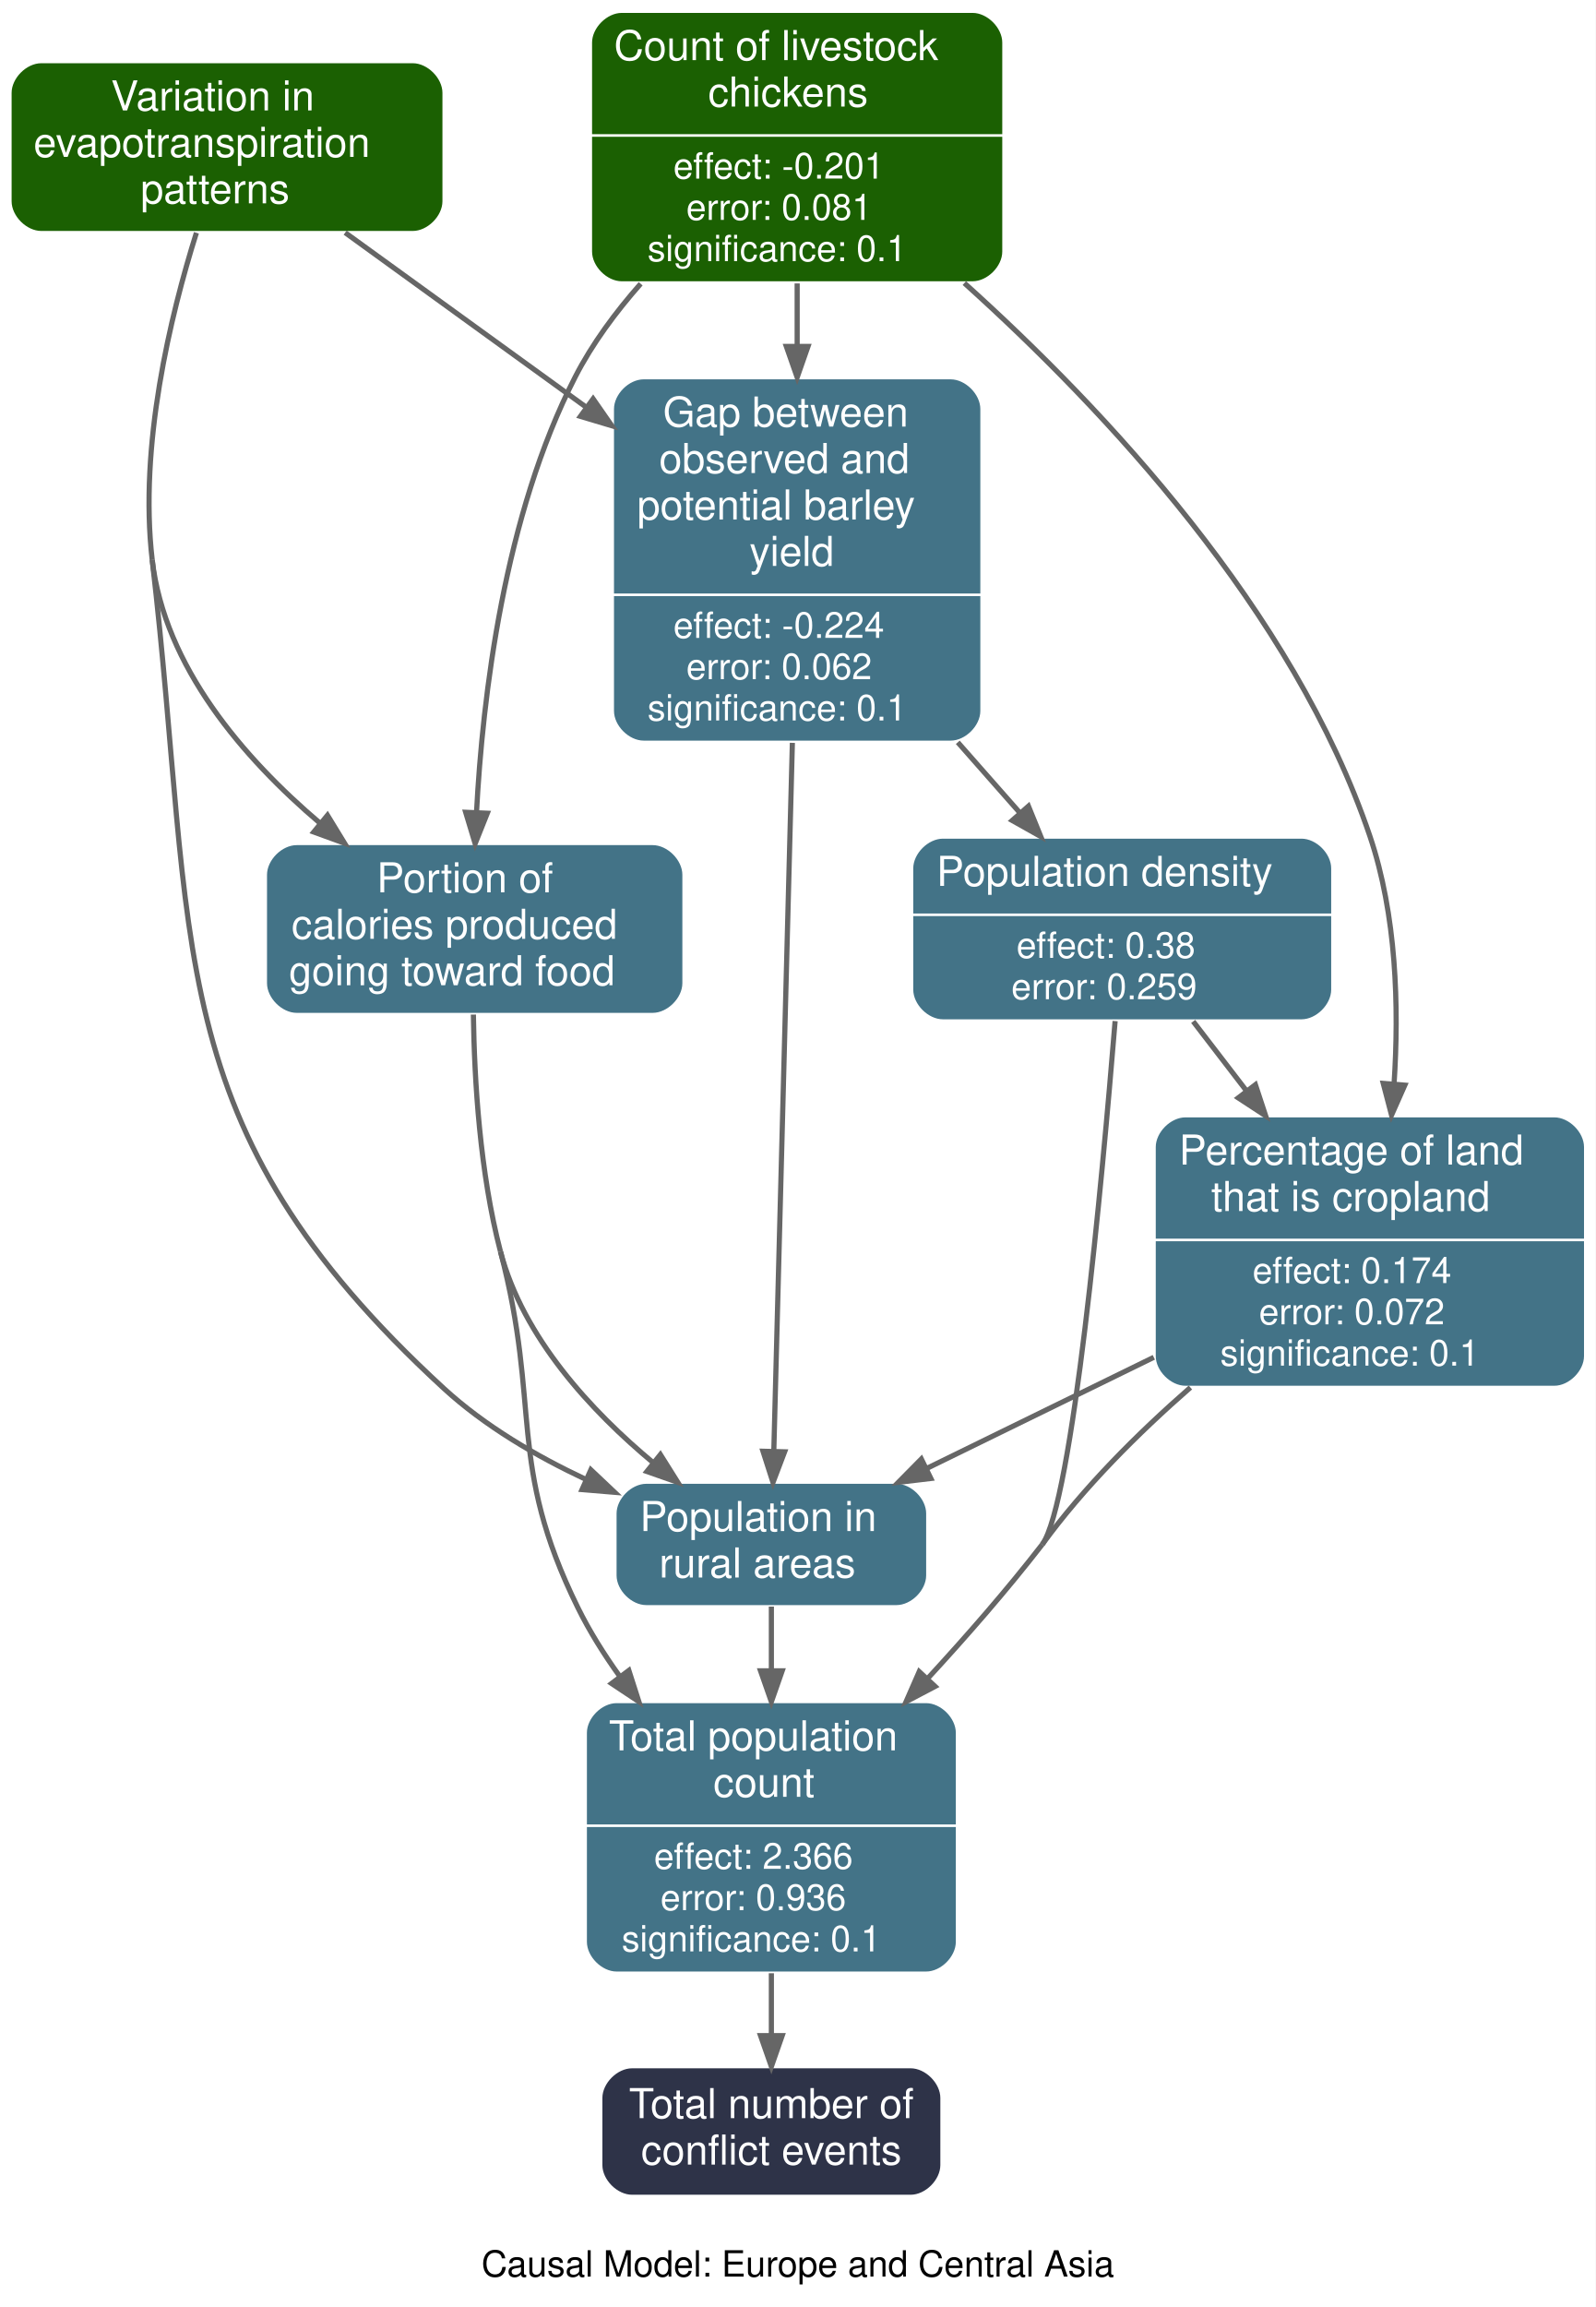
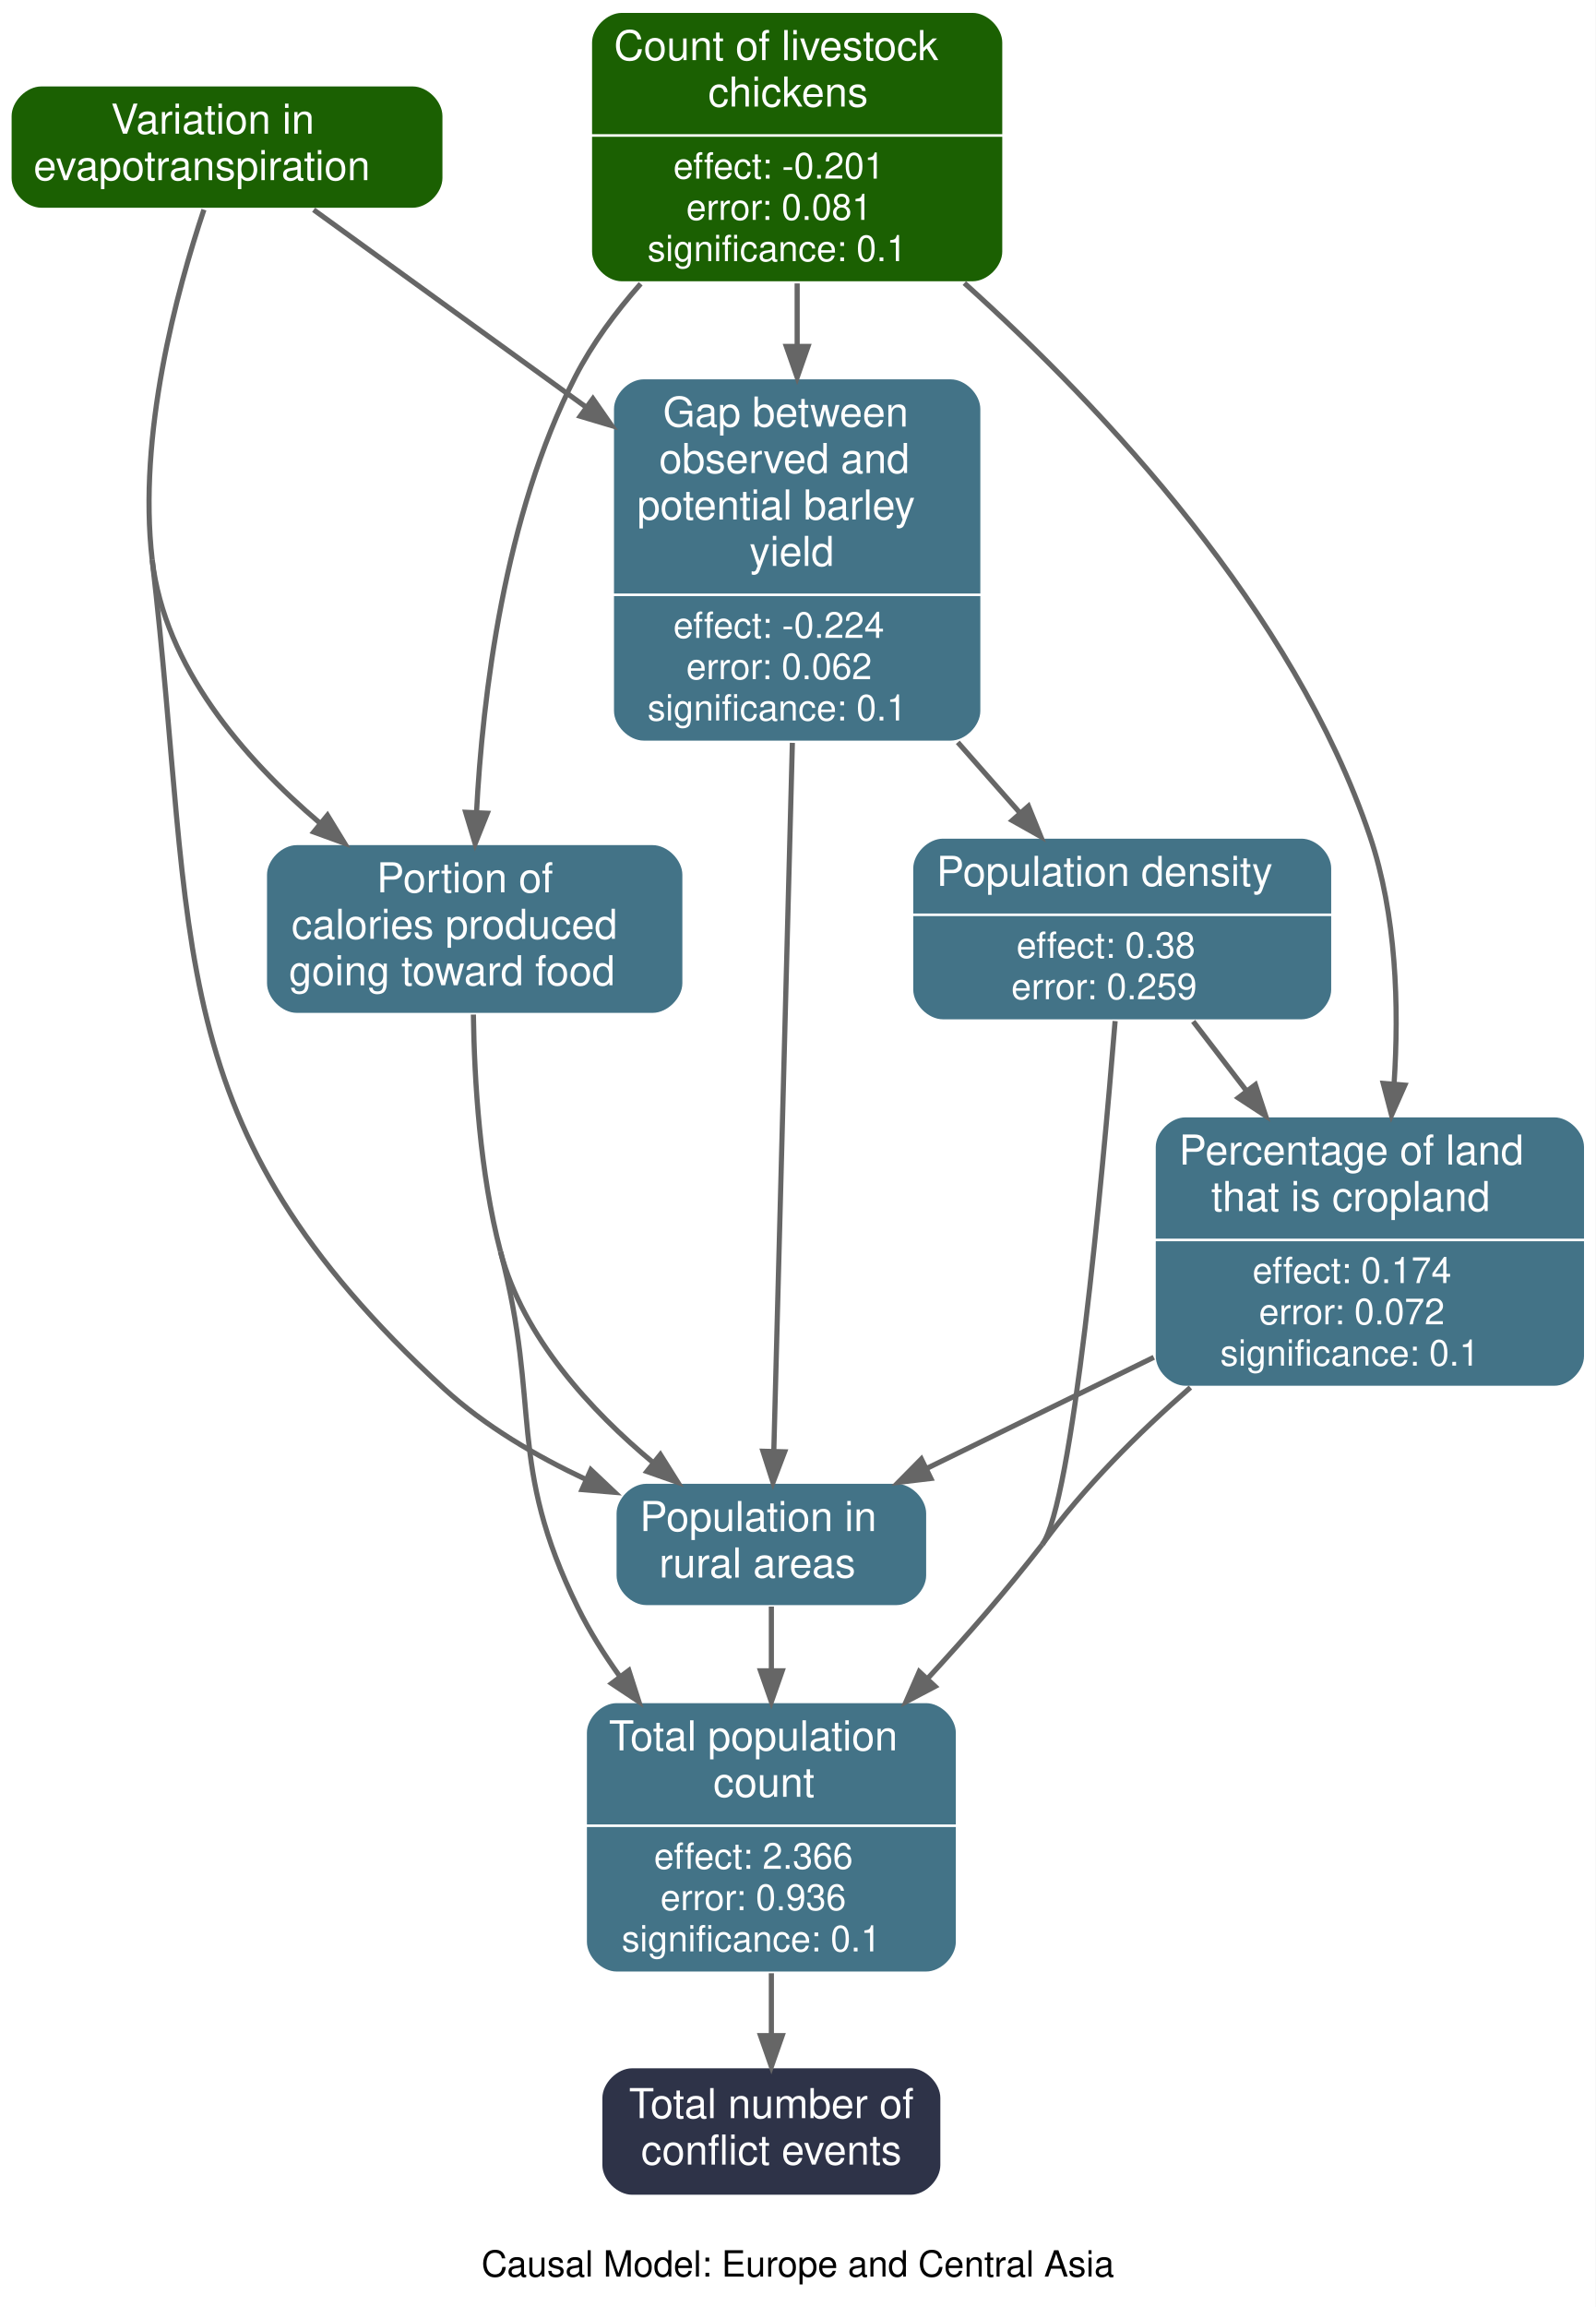
<svg xmlns="http://www.w3.org/2000/svg" width="" height="" viewBox="0.00 0.00 618.50 894.00" preserveAspectRatio="xMinYMin">
  <g id="graph0" class="graph" transform="scale(1 1) rotate(0) translate(4 890)">
    <polygon fill="#ffffff" stroke="transparent" points="-4,4 -4,-890 614.5,-890 614.5,4 -4,4" />
    <text text-anchor="middle" x="305.25" y="-7.8" font-family="Helvetica, Arial, sans-serif" font-size="14.00" fill="#000000">Causal Model: Europe and Central Asia</text>
    <g id="node1" class="node rankA">
-       <path fill="none" stroke="#000000" d="M12,-800C12,-800 156,-800 156,-800 162,-800 168,-806 168,-812 168,-812 168,-854 168,-854 168,-860 162,-866 156,-866 156,-866 12,-866 12,-866 6,-866 0,-860 0,-854 0,-854 0,-812 0,-812 0,-806 6,-800 12,-800" />
-       <text text-anchor="start" x="39" y="-847.2" font-family="Helvetica, Arial, sans-serif" font-size="16.00" fill="#000000">Variation in</text>
-       <text text-anchor="start" x="9" y="-829.2" font-family="Helvetica, Arial, sans-serif" font-size="16.00" fill="#000000">evapotranspiration</text>
-       <text text-anchor="start" x="50.5" y="-811.2" font-family="Helvetica, Arial, sans-serif" font-size="16.00" fill="#000000">patterns</text>
+       <path fill="none" stroke="#000000" d="M12,-809C12,-809 156,-809 156,-809 162,-809 168,-815 168,-821 168,-821 168,-845 168,-845 168,-851 162,-857 156,-857 156,-857 12,-857 12,-857 6,-857 0,-851 0,-845 0,-845 0,-821 0,-821 0,-815 6,-809 12,-809" />
+       <text text-anchor="start" x="39" y="-838.2" font-family="Helvetica, Arial, sans-serif" font-size="16.00" fill="#000000">Variation in</text>
+       <text text-anchor="start" x="9" y="-820.2" font-family="Helvetica, Arial, sans-serif" font-size="16.00" fill="#000000">evapotranspiration</text>
    </g>
    <g id="node3" class="node rankB">
      <path fill="none" stroke="#000000" d="M245.5,-602.5C245.5,-602.5 364.5,-602.5 364.5,-602.5 370.5,-602.5 376.5,-608.5 376.5,-614.5 376.5,-614.5 376.5,-731.5 376.5,-731.5 376.5,-737.5 370.5,-743.5 364.5,-743.5 364.5,-743.5 245.5,-743.5 245.5,-743.5 239.5,-743.5 233.5,-737.5 233.5,-731.5 233.5,-731.5 233.5,-614.5 233.5,-614.5 233.5,-608.5 239.5,-602.5 245.5,-602.5" />
      <text text-anchor="start" x="253" y="-724.7" font-family="Helvetica, Arial, sans-serif" font-size="16.00" fill="#000000">Gap between</text>
      <text text-anchor="start" x="251.5" y="-706.7" font-family="Helvetica, Arial, sans-serif" font-size="16.00" fill="#000000">observed and</text>
      <text text-anchor="start" x="243" y="-688.7" font-family="Helvetica, Arial, sans-serif" font-size="16.00" fill="#000000">potential barley</text>
      <text text-anchor="start" x="286.5" y="-670.7" font-family="Helvetica, Arial, sans-serif" font-size="16.00" fill="#000000">yield</text>
      <polyline fill="none" stroke="#000000" points="233.5,-659.5 376.5,-659.5 " />
      <text text-anchor="start" x="257" y="-642.8" font-family="Helvetica, Arial, sans-serif" font-size="14.00" fill="#000000">effect: -0.224</text>
      <text text-anchor="start" x="262" y="-626.8" font-family="Helvetica, Arial, sans-serif" font-size="14.00" fill="#000000">error: 0.062</text>
      <text text-anchor="start" x="247" y="-610.8" font-family="Helvetica, Arial, sans-serif" font-size="14.00" fill="#000000">significance: 0.1</text>
    </g>
    <g id="edge1" class="edge">
-       <path fill="none" stroke="#666666" stroke-width="2" d="M129.791,-799.848C156.715,-780.356 191.552,-755.134 223.062,-732.321" />
-       <polygon fill="#666666" stroke="#666666" stroke-width="2" points="225.905,-735.449 233.162,-725.01 220.979,-728.645 225.905,-735.449" />
+       <path fill="none" stroke="#666666" stroke-width="2" d="M117.565,-808.699C145.49,-788.483 186.427,-758.845 222.926,-732.42" />
+       <polygon fill="#666666" stroke="#666666" stroke-width="2" points="225.831,-735.502 233.088,-725.063 220.905,-728.698 225.831,-735.502" />
    </g>
    <g id="node4" class="node rankB">
      <path fill="none" stroke="#000000" d="M246.5,-267.5C246.5,-267.5 343.5,-267.5 343.5,-267.5 349.5,-267.5 355.5,-273.5 355.5,-279.5 355.5,-279.5 355.5,-303.5 355.5,-303.5 355.5,-309.5 349.5,-315.5 343.5,-315.5 343.5,-315.5 246.5,-315.5 246.5,-315.5 240.5,-315.5 234.5,-309.5 234.5,-303.5 234.5,-303.5 234.5,-279.5 234.5,-279.5 234.5,-273.5 240.5,-267.5 246.5,-267.5" />
      <text text-anchor="start" x="244" y="-296.7" font-family="Helvetica, Arial, sans-serif" font-size="16.00" fill="#000000">Population in</text>
      <text text-anchor="start" x="251.5" y="-278.7" font-family="Helvetica, Arial, sans-serif" font-size="16.00" fill="#000000">rural areas</text>
    </g>
    <g id="edge2" class="edge">
-       <path fill="none" stroke="#666666" stroke-width="2" d="M72.131,-799.78C62.004,-767.546 49.837,-717.162 55,-673" />
+       <path fill="none" stroke="#666666" stroke-width="2" d="M75.043,-808.747C64.567,-777.523 49.33,-721.508 55,-673" />
      <path fill="none" stroke="#666666" stroke-width="2" d="M55,-673C72.561,-522.775 56.636,-454.343 168,-352 183.857,-337.427 203.86,-325.715 223.27,-316.622" />
      <polygon fill="#666666" stroke="#666666" stroke-width="2" points="225.034,-320.434 234.276,-311.704 221.607,-312.765 225.034,-320.434" />
    </g>
    <g id="node8" class="node rankB">
      <path fill="none" stroke="#000000" d="M111,-497C111,-497 249,-497 249,-497 255,-497 261,-503 261,-509 261,-509 261,-551 261,-551 261,-557 255,-563 249,-563 249,-563 111,-563 111,-563 105,-563 99,-557 99,-551 99,-551 99,-509 99,-509 99,-503 105,-497 111,-497" />
      <text text-anchor="start" x="142" y="-544.2" font-family="Helvetica, Arial, sans-serif" font-size="16.00" fill="#000000">Portion of</text>
      <text text-anchor="start" x="109" y="-526.2" font-family="Helvetica, Arial, sans-serif" font-size="16.00" fill="#000000">calories produced</text>
      <text text-anchor="start" x="108" y="-508.2" font-family="Helvetica, Arial, sans-serif" font-size="16.00" fill="#000000">going toward food</text>
    </g>
    <g id="edge3" class="edge">
      <path fill="none" stroke="#666666" stroke-width="2" d="M55,-673C59.837,-631.626 90.339,-596.263 119.998,-571.054" />
      <polygon fill="#666666" stroke="#666666" stroke-width="2" points="122.934,-574.079 129.565,-563.232 117.617,-567.577 122.934,-574.079" />
    </g>
    <g id="node2" class="node rankA">
      <path fill="none" stroke="#000000" d="M237,-780.5C237,-780.5 373,-780.5 373,-780.5 379,-780.5 385,-786.5 385,-792.5 385,-792.5 385,-873.5 385,-873.5 385,-879.5 379,-885.5 373,-885.5 373,-885.5 237,-885.5 237,-885.5 231,-885.5 225,-879.5 225,-873.5 225,-873.5 225,-792.5 225,-792.5 225,-786.5 231,-780.5 237,-780.5" />
      <text text-anchor="start" x="234" y="-866.7" font-family="Helvetica, Arial, sans-serif" font-size="16.00" fill="#000000">Count of livestock</text>
      <text text-anchor="start" x="270.5" y="-848.7" font-family="Helvetica, Arial, sans-serif" font-size="16.00" fill="#000000">chickens</text>
      <polyline fill="none" stroke="#000000" points="225,-837.5 385,-837.5 " />
      <text text-anchor="start" x="257" y="-820.8" font-family="Helvetica, Arial, sans-serif" font-size="14.00" fill="#000000">effect: -0.201</text>
      <text text-anchor="start" x="262" y="-804.8" font-family="Helvetica, Arial, sans-serif" font-size="14.00" fill="#000000">error: 0.081</text>
      <text text-anchor="start" x="247" y="-788.8" font-family="Helvetica, Arial, sans-serif" font-size="14.00" fill="#000000">significance: 0.1</text>
    </g>
    <g id="edge4" class="edge">
      <path fill="none" stroke="#666666" stroke-width="2" d="M305,-780.167C305,-772.338 305,-764.117 305,-755.854" />
      <polygon fill="#666666" stroke="#666666" stroke-width="2" points="309.2,-755.76 305,-743.761 300.8,-755.761 309.2,-755.76" />
    </g>
    <g id="node5" class="node rankB">
      <path fill="none" stroke="#000000" d="M455.5,-352.5C455.5,-352.5 598.5,-352.5 598.5,-352.5 604.5,-352.5 610.5,-358.5 610.5,-364.5 610.5,-364.5 610.5,-445.5 610.5,-445.5 610.5,-451.5 604.5,-457.5 598.5,-457.5 598.5,-457.5 455.5,-457.5 455.5,-457.5 449.5,-457.5 443.5,-451.5 443.5,-445.5 443.5,-445.5 443.5,-364.5 443.5,-364.5 443.5,-358.5 449.5,-352.5 455.5,-352.5" />
      <text text-anchor="start" x="453" y="-438.7" font-family="Helvetica, Arial, sans-serif" font-size="16.00" fill="#000000">Percentage of land</text>
      <text text-anchor="start" x="465.5" y="-420.7" font-family="Helvetica, Arial, sans-serif" font-size="16.00" fill="#000000">that is cropland</text>
      <polyline fill="none" stroke="#000000" points="443.5,-409.5 610.5,-409.5 " />
      <text text-anchor="start" x="481.5" y="-392.8" font-family="Helvetica, Arial, sans-serif" font-size="14.00" fill="#000000">effect: 0.174</text>
      <text text-anchor="start" x="484" y="-376.8" font-family="Helvetica, Arial, sans-serif" font-size="14.00" fill="#000000">error: 0.072</text>
      <text text-anchor="start" x="469" y="-360.8" font-family="Helvetica, Arial, sans-serif" font-size="14.00" fill="#000000">significance: 0.1</text>
    </g>
    <g id="edge5" class="edge">
      <path fill="none" stroke="#666666" stroke-width="2" d="M369.806,-780.305C424.159,-731.42 497.491,-653.228 527,-566 537.313,-535.515 538.35,-499.885 536.368,-469.904" />
      <polygon fill="#666666" stroke="#666666" stroke-width="2" points="540.547,-469.484 535.393,-457.862 532.175,-470.161 540.547,-469.484" />
    </g>
    <g id="edge6" class="edge">
      <path fill="none" stroke="#666666" stroke-width="2" d="M244.339,-780.039C234.598,-769.007 225.574,-756.807 219,-744 191.412,-690.259 183.074,-620.125 180.7,-575.066" />
      <polygon fill="#666666" stroke="#666666" stroke-width="2" points="184.895,-574.863 180.178,-563.057 176.503,-575.228 184.895,-574.863" />
    </g>
    <g id="edge7" class="edge">
      <path fill="none" stroke="#666666" stroke-width="2" d="M303.142,-602.137C301.012,-520.863 297.602,-390.758 295.953,-327.871" />
      <polygon fill="#666666" stroke="#666666" stroke-width="2" points="300.142,-327.399 295.63,-315.514 291.745,-327.62 300.142,-327.399" />
    </g>
    <g id="node7" class="node rankB">
      <path fill="none" stroke="#000000" d="M361.5,-494.5C361.5,-494.5 500.5,-494.5 500.5,-494.5 506.5,-494.5 512.5,-500.5 512.5,-506.5 512.5,-506.5 512.5,-553.5 512.5,-553.5 512.5,-559.5 506.5,-565.5 500.5,-565.5 500.5,-565.5 361.5,-565.5 361.5,-565.5 355.5,-565.5 349.5,-559.5 349.5,-553.5 349.5,-553.5 349.5,-506.5 349.5,-506.5 349.5,-500.5 355.5,-494.5 361.5,-494.5" />
      <text text-anchor="start" x="359" y="-546.7" font-family="Helvetica, Arial, sans-serif" font-size="16.00" fill="#000000">Population density</text>
      <polyline fill="none" stroke="#000000" points="349.5,-535.5 512.5,-535.5 " />
      <text text-anchor="start" x="390" y="-518.8" font-family="Helvetica, Arial, sans-serif" font-size="14.00" fill="#000000">effect: 0.38</text>
      <text text-anchor="start" x="388" y="-502.8" font-family="Helvetica, Arial, sans-serif" font-size="14.00" fill="#000000">error: 0.259</text>
    </g>
    <g id="edge8" class="edge">
      <path fill="none" stroke="#666666" stroke-width="2" d="M367.262,-602.338C375.457,-593.036 383.67,-583.716 391.344,-575.007" />
      <polygon fill="#666666" stroke="#666666" stroke-width="2" points="394.651,-577.606 399.433,-565.826 388.349,-572.052 394.651,-577.606" />
    </g>
    <g id="node6" class="node rankB">
      <path fill="none" stroke="#000000" d="M235,-125.5C235,-125.5 355,-125.5 355,-125.5 361,-125.5 367,-131.5 367,-137.5 367,-137.5 367,-218.5 367,-218.5 367,-224.5 361,-230.5 355,-230.5 355,-230.5 235,-230.5 235,-230.5 229,-230.5 223,-224.5 223,-218.5 223,-218.5 223,-137.5 223,-137.5 223,-131.5 229,-125.5 235,-125.5" />
      <text text-anchor="start" x="232" y="-211.7" font-family="Helvetica, Arial, sans-serif" font-size="16.00" fill="#000000">Total population</text>
      <text text-anchor="start" x="272.5" y="-193.7" font-family="Helvetica, Arial, sans-serif" font-size="16.00" fill="#000000">count</text>
      <polyline fill="none" stroke="#000000" points="223,-182.5 367,-182.5 " />
      <text text-anchor="start" x="249.5" y="-165.8" font-family="Helvetica, Arial, sans-serif" font-size="14.00" fill="#000000">effect: 2.366</text>
      <text text-anchor="start" x="252" y="-149.8" font-family="Helvetica, Arial, sans-serif" font-size="14.00" fill="#000000">error: 0.936</text>
      <text text-anchor="start" x="237" y="-133.8" font-family="Helvetica, Arial, sans-serif" font-size="14.00" fill="#000000">significance: 0.1</text>
    </g>
    <g id="edge9" class="edge">
      <path fill="none" stroke="#666666" stroke-width="2" d="M295,-267.43C295,-260.003 295,-251.444 295,-242.627" />
      <polygon fill="#666666" stroke="#666666" stroke-width="2" points="299.2,-242.524 295,-230.524 290.8,-242.524 299.2,-242.524" />
    </g>
    <g id="edge10" class="edge">
      <path fill="none" stroke="#666666" stroke-width="2" d="M443.243,-364.024C414.039,-349.737 381.875,-334.001 354.991,-320.849" />
      <polygon fill="#666666" stroke="#666666" stroke-width="2" points="356.826,-317.071 344.201,-315.57 353.135,-324.617 356.826,-317.071" />
    </g>
    <g id="edge11" class="edge">
      <path fill="none" stroke="#666666" stroke-width="2" d="M457.434,-352.326C437.117,-334.585 416.077,-313.629 400,-291.5" />
    </g>
    <g id="node9" class="node rankC">
      <path fill="none" stroke="#000000" d="M349,-89C349,-89 241,-89 241,-89 235,-89 229,-83 229,-77 229,-77 229,-51 229,-51 229,-45 235,-39 241,-39 241,-39 349,-39 349,-39 355,-39 361,-45 361,-51 361,-51 361,-77 361,-77 361,-83 355,-89 349,-89" />
      <text text-anchor="middle" x="295" y="-69.2" font-family="Helvetica, Arial, sans-serif" font-size="16.00" fill="#000000">Total number of</text>
      <text text-anchor="middle" x="295" y="-51.2" font-family="Helvetica, Arial, sans-serif" font-size="16.00" fill="#000000">conflict events</text>
    </g>
    <g id="edge12" class="edge">
      <path fill="none" stroke="#666666" stroke-width="2" d="M295,-125.338C295,-117.265 295,-109.076 295,-101.422" />
      <polygon fill="#666666" stroke="#666666" stroke-width="2" points="299.2,-101.163 295,-89.163 290.8,-101.163 299.2,-101.163" />
    </g>
    <g id="edge13" class="edge">
      <path fill="none" stroke="#666666" stroke-width="2" d="M458.51,-494.18C465.007,-485.72 472.121,-476.457 479.228,-467.203" />
      <polygon fill="#666666" stroke="#666666" stroke-width="2" points="482.628,-469.672 486.606,-457.597 475.966,-464.556 482.628,-469.672" />
    </g>
    <g id="edge14" class="edge">
      <path fill="none" stroke="#666666" stroke-width="2" d="M428.246,-494.31C423.147,-431.801 411.688,-307.588 400,-291.5" />
      <path fill="none" stroke="#666666" stroke-width="2" d="M400,-291.5C386.408,-273.952 370.642,-255.899 355.524,-239.497" />
      <polygon fill="#666666" stroke="#666666" stroke-width="2" points="358.462,-236.489 347.21,-230.569 352.314,-242.213 358.462,-236.489" />
    </g>
    <g id="edge15" class="edge">
      <path fill="none" stroke="#666666" stroke-width="2" d="M190,-405C198.749,-371.648 225.153,-343.19 249.292,-323.112" />
      <polygon fill="#666666" stroke="#666666" stroke-width="2" points="251.983,-326.338 258.739,-315.568 246.741,-319.775 251.983,-326.338" />
    </g>
    <g id="edge16" class="edge">
      <path fill="none" stroke="#666666" stroke-width="2" d="M179.496,-496.835C179.861,-471.333 182.018,-435.429 190,-405" />
      <path fill="none" stroke="#666666" stroke-width="2" d="M190,-405C205.926,-344.288 192.296,-323.321 220,-267 224.487,-257.878 230.108,-248.903 236.242,-240.371" />
      <polygon fill="#666666" stroke="#666666" stroke-width="2" points="239.76,-242.683 243.643,-230.576 233.058,-237.619 239.76,-242.683" />
    </g>
  </g>
  <style>.node path {
  stroke: #fff;
}
.node text {
  fill: #fff;
}
.node polyline {
  stroke: #fff;
}
.rankA path {
  fill: #1b6002;
}
.rankB path {
  fill: #437387;
}
.rankC path {
  fill: #2e3348;
}
</style>
</svg>
